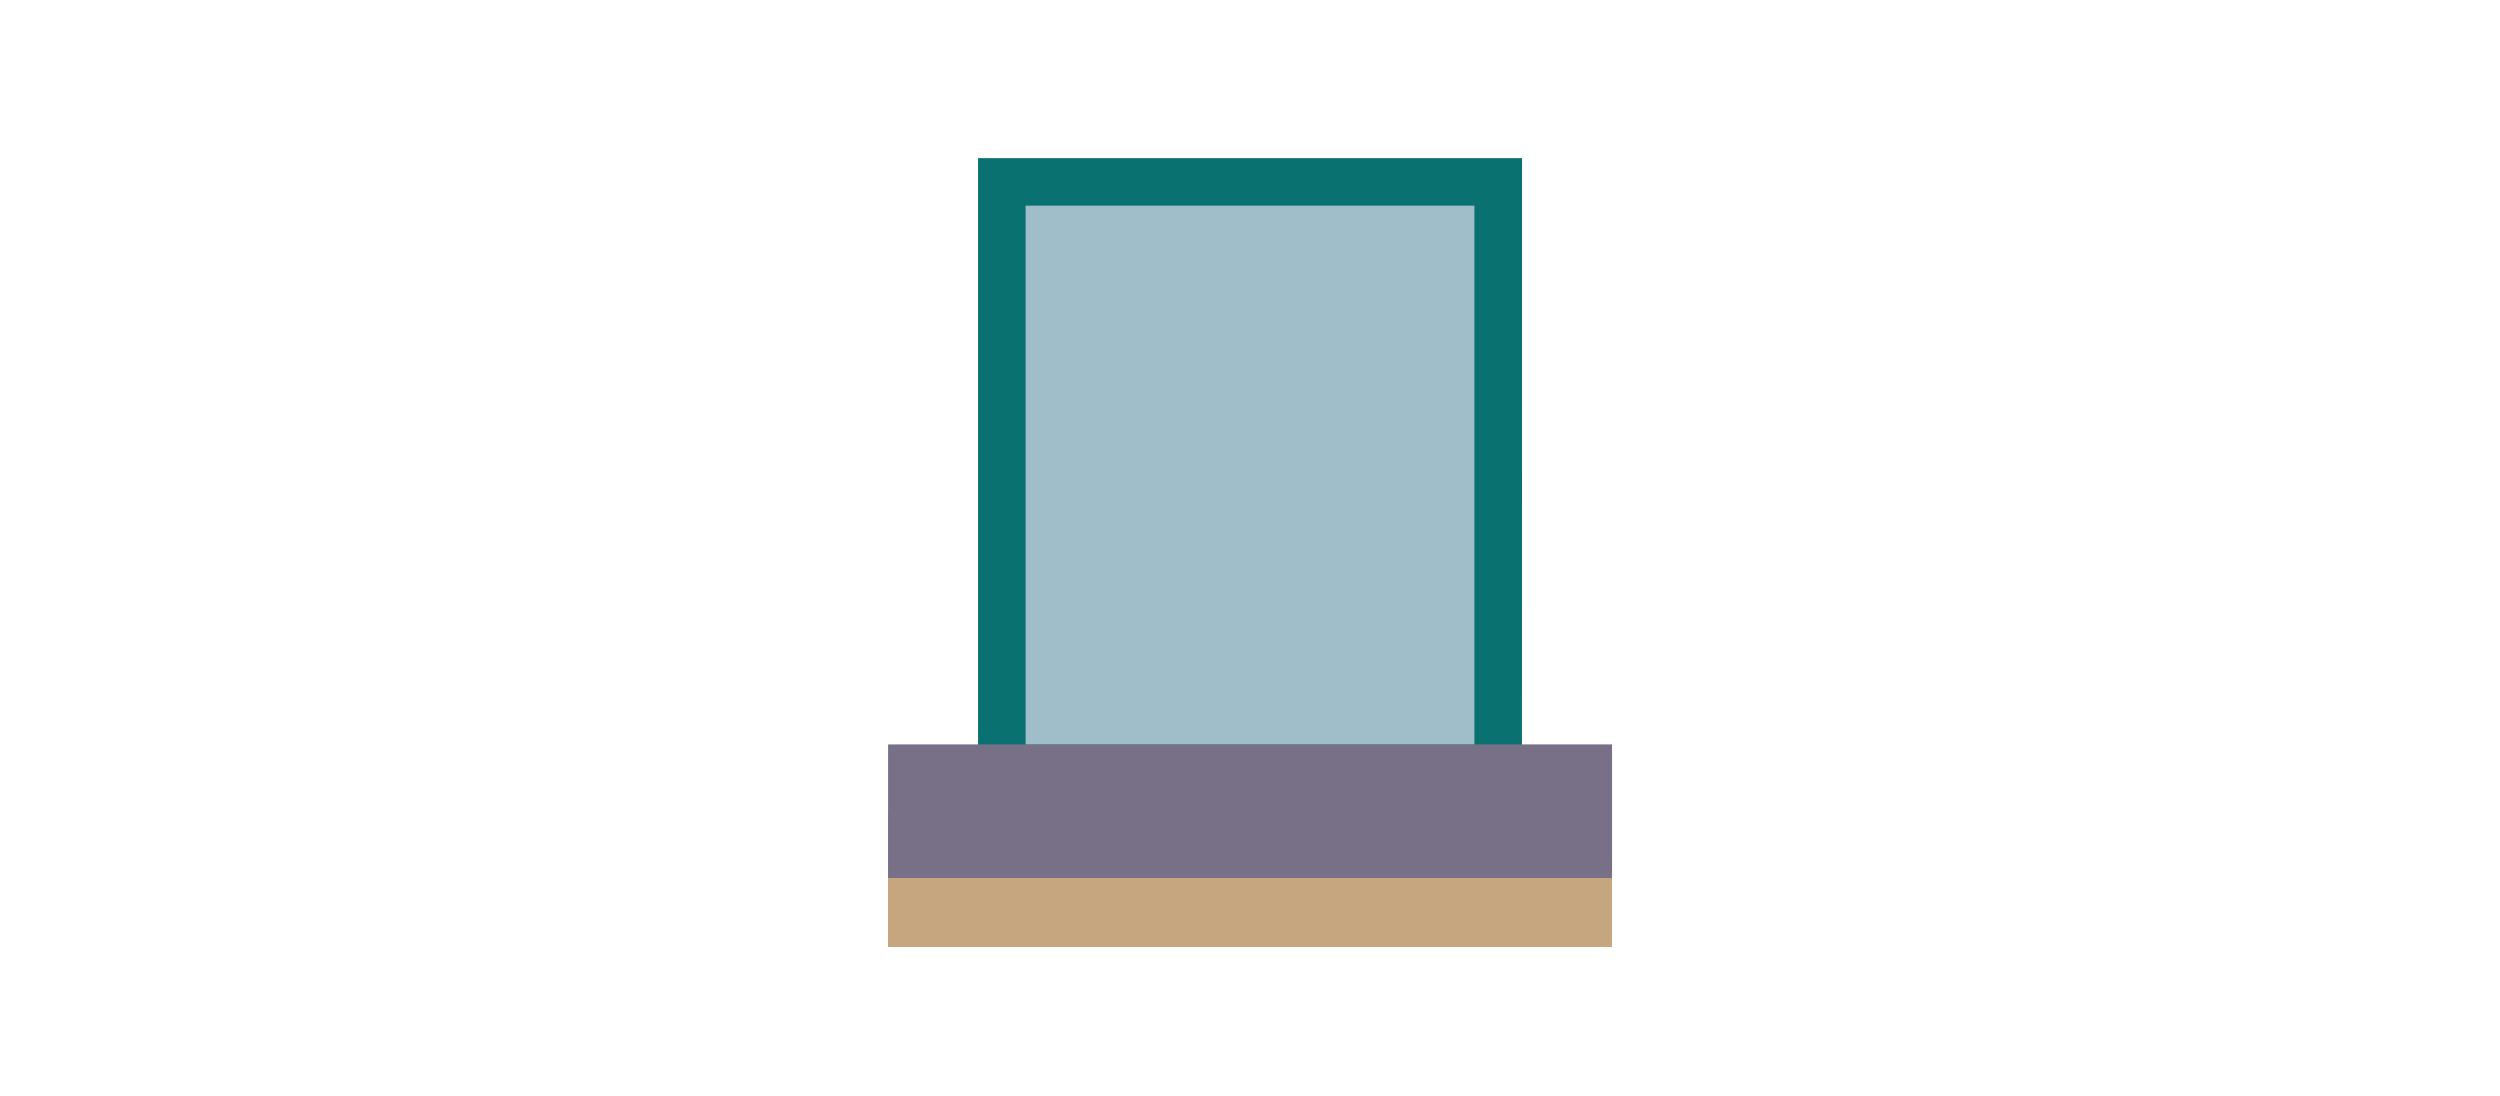
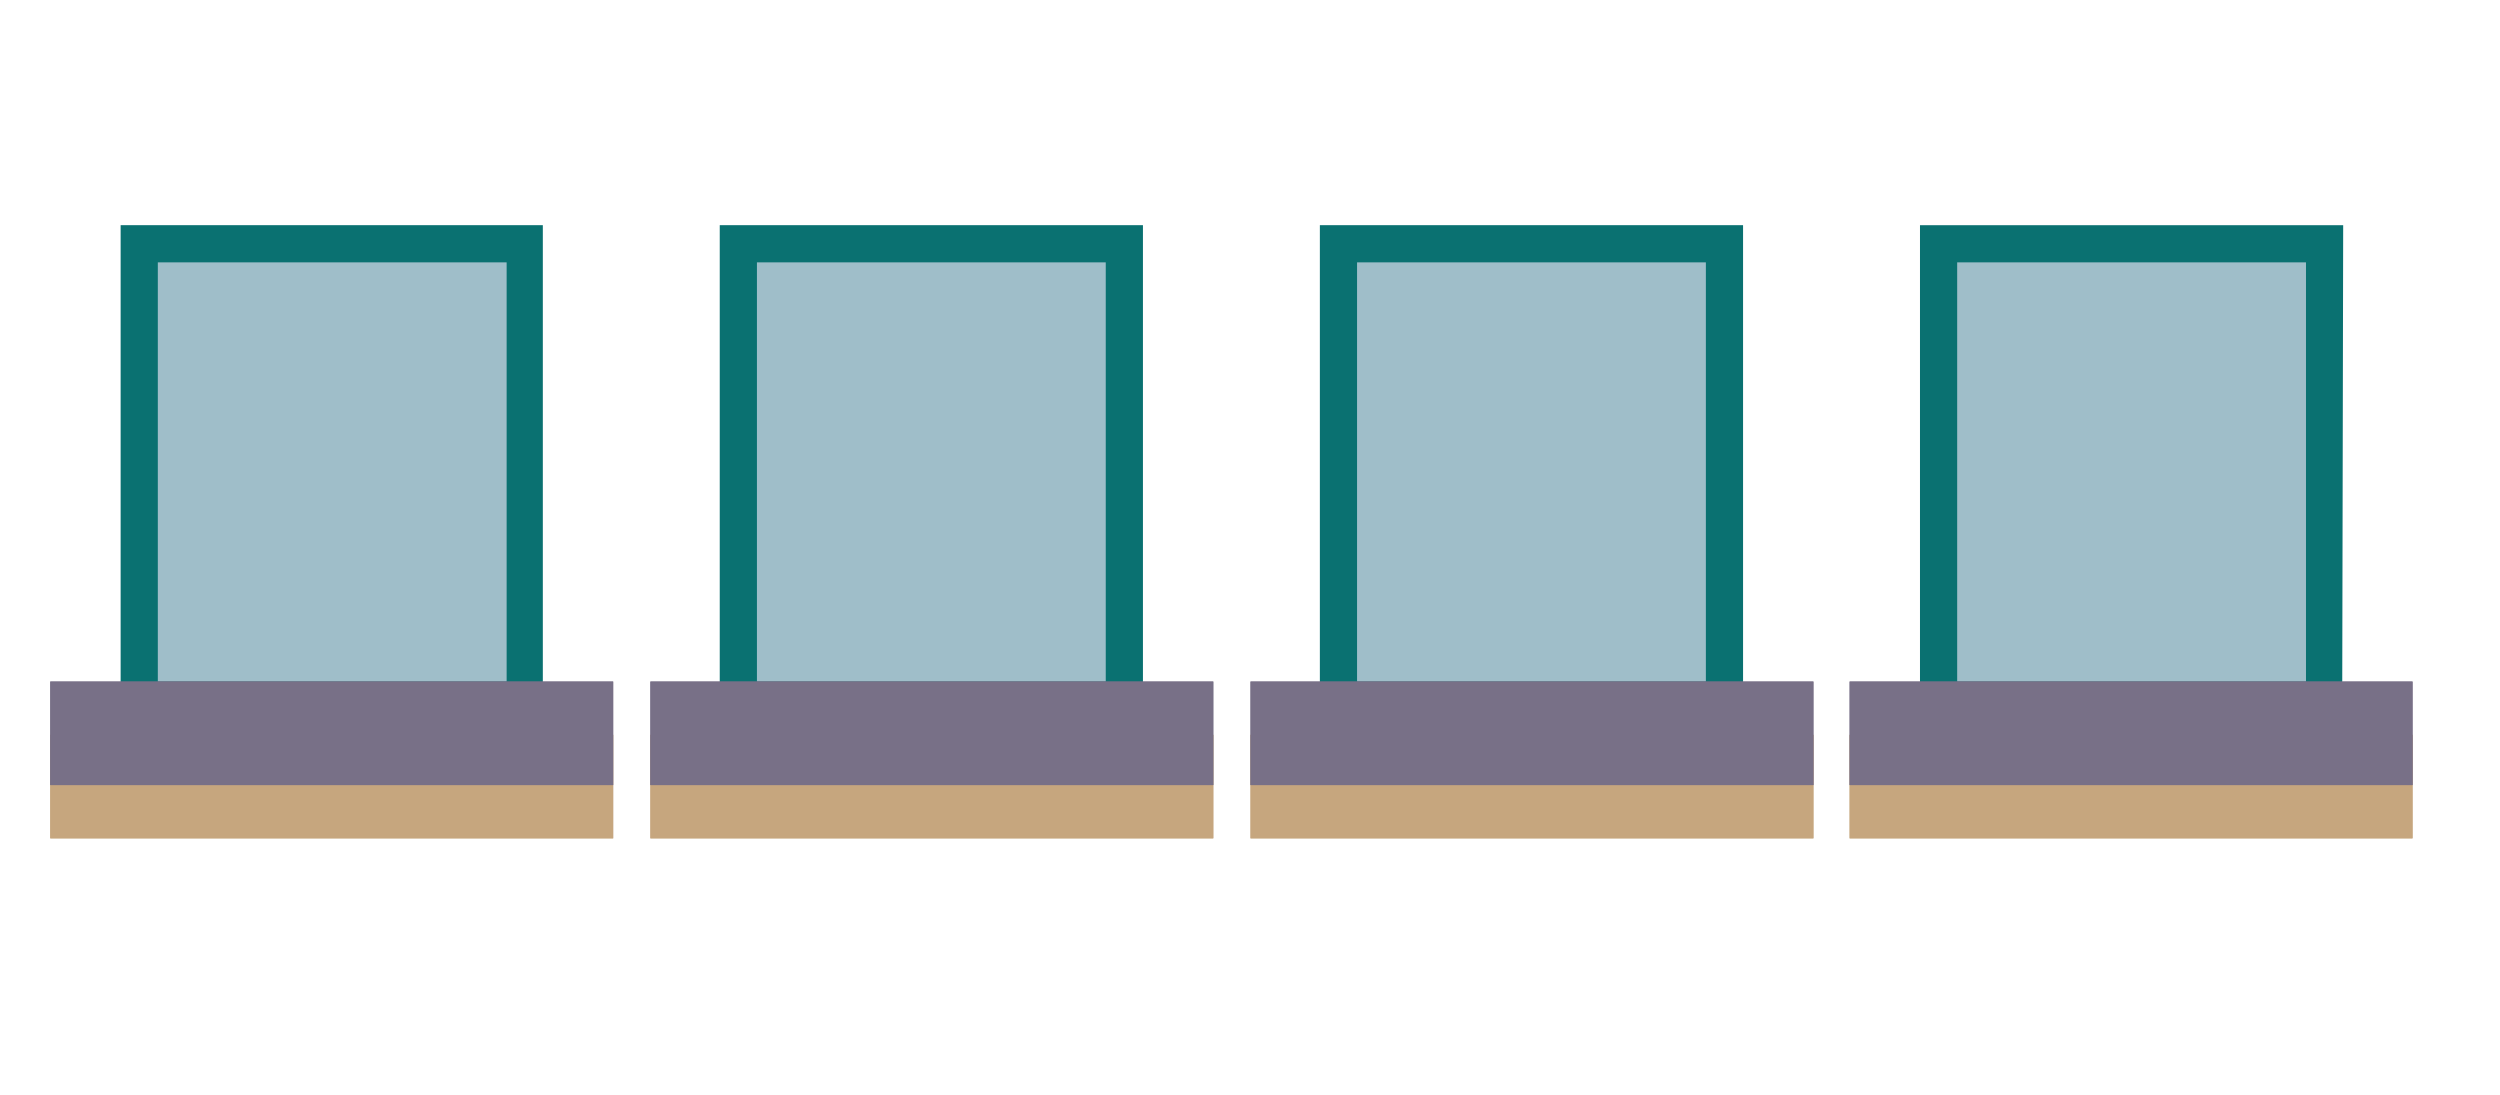
- <svg xmlns="http://www.w3.org/2000/svg" viewBox="0 0 248.71 108.94">
-   <defs>
-     <style>.cls-1{fill:none;opacity:0.8;}.cls-2{fill:#c6a67e;}.cls-3{fill:#0a7171;}.cls-4{fill:#9fbec9;}.cls-5{fill:#787087;}</style>
-   </defs>
-   <g id="Capa_2" data-name="Capa 2">
-     <g id="Layer_1" data-name="Layer 1">
-       <rect class="cls-1" width="248.71" height="108.94" />
-       <rect class="cls-2" x="88.35" y="80.94" width="72" height="13.26" />
-       <rect class="cls-2" x="88.35" y="80.94" width="72" height="13.26" />
-       <path class="cls-3" d="M151.41,78.81H97.3V15.73h54.12Z" />
-       <rect class="cls-4" x="102.03" y="20.46" width="44.65" height="53.62" />
-       <rect class="cls-5" x="88.37" y="74.08" width="72" height="13.26" />
-       <rect class="cls-5" x="88.37" y="74.08" width="72" height="13.26" />
-     </g>
+ <svg xmlns="http://www.w3.org/2000/svg" version="1.1" id="Capa_1" x="0px" y="0px" viewBox="0 0 248.7 108.9" style="enable-background:new 0 0 248.7 108.9;" xml:space="preserve">
+   <style type="text/css">
+ 	.st0{fill:none;}
+ 	.st1{fill:#C6A67E;}
+ 	.st2{fill:#0A7171;}
+ 	.st3{fill:#9FBEC9;}
+ 	.st4{fill:#787087;}
+ </style>
+   <rect class="st0" width="248.7" height="108.9" />
+   <g>
+     <rect x="5" y="73.1" class="st1" width="56" height="10.3" />
+     <rect x="5" y="73.1" class="st1" width="56" height="10.3" />
+     <path class="st2" d="M54,71.4H12v-49H54L54,71.4z" />
+     <rect x="15.7" y="26.1" class="st3" width="34.7" height="41.7" />
+     <rect x="5" y="67.8" class="st4" width="56" height="10.3" />
+     <rect x="5" y="67.8" class="st4" width="56" height="10.3" />
  </g>
+   <g>
+     <rect x="64.7" y="73.1" class="st1" width="56" height="10.3" />
+     <rect x="64.7" y="73.1" class="st1" width="56" height="10.3" />
+     <path class="st2" d="M113.7,71.4H71.6v-49h42.1L113.7,71.4z" />
+     <rect x="75.3" y="26.1" class="st3" width="34.7" height="41.7" />
+     <rect x="64.7" y="67.8" class="st4" width="56" height="10.3" />
+     <rect x="64.7" y="67.8" class="st4" width="56" height="10.3" />
+   </g>
+   <g>
+     <rect x="124.4" y="73.1" class="st1" width="56" height="10.3" />
+     <rect x="124.4" y="73.1" class="st1" width="56" height="10.3" />
+     <path class="st2" d="M173.4,71.4h-42.1v-49h42.1L173.4,71.4z" />
+     <rect x="135" y="26.1" class="st3" width="34.7" height="41.7" />
+     <rect x="124.4" y="67.8" class="st4" width="56" height="10.3" />
+     <rect x="124.4" y="67.8" class="st4" width="56" height="10.3" />
+   </g>
+   <g>
+     <rect x="184" y="73.1" class="st1" width="56" height="10.3" />
+     <rect x="184" y="73.1" class="st1" width="56" height="10.3" />
+     <path class="st2" d="M233,71.4H191v-49h42.1L233,71.4z" />
+     <rect x="194.7" y="26.1" class="st3" width="34.7" height="41.7" />
+     <rect x="184" y="67.8" class="st4" width="56" height="10.3" />
+     <rect x="184" y="67.8" class="st4" width="56" height="10.3" />
+   </g>
+   <text transform="matrix(1 0 0 1 396 612)" style="font-family:'MyriadPro-Regular'; font-size:12px;">casa_sillon</text>
+   <text transform="matrix(1 0 0 1 435.7361 612)" style="font-family:'MyriadPro-Regular'; font-size:12px;">casa_sillon</text>
</svg>
